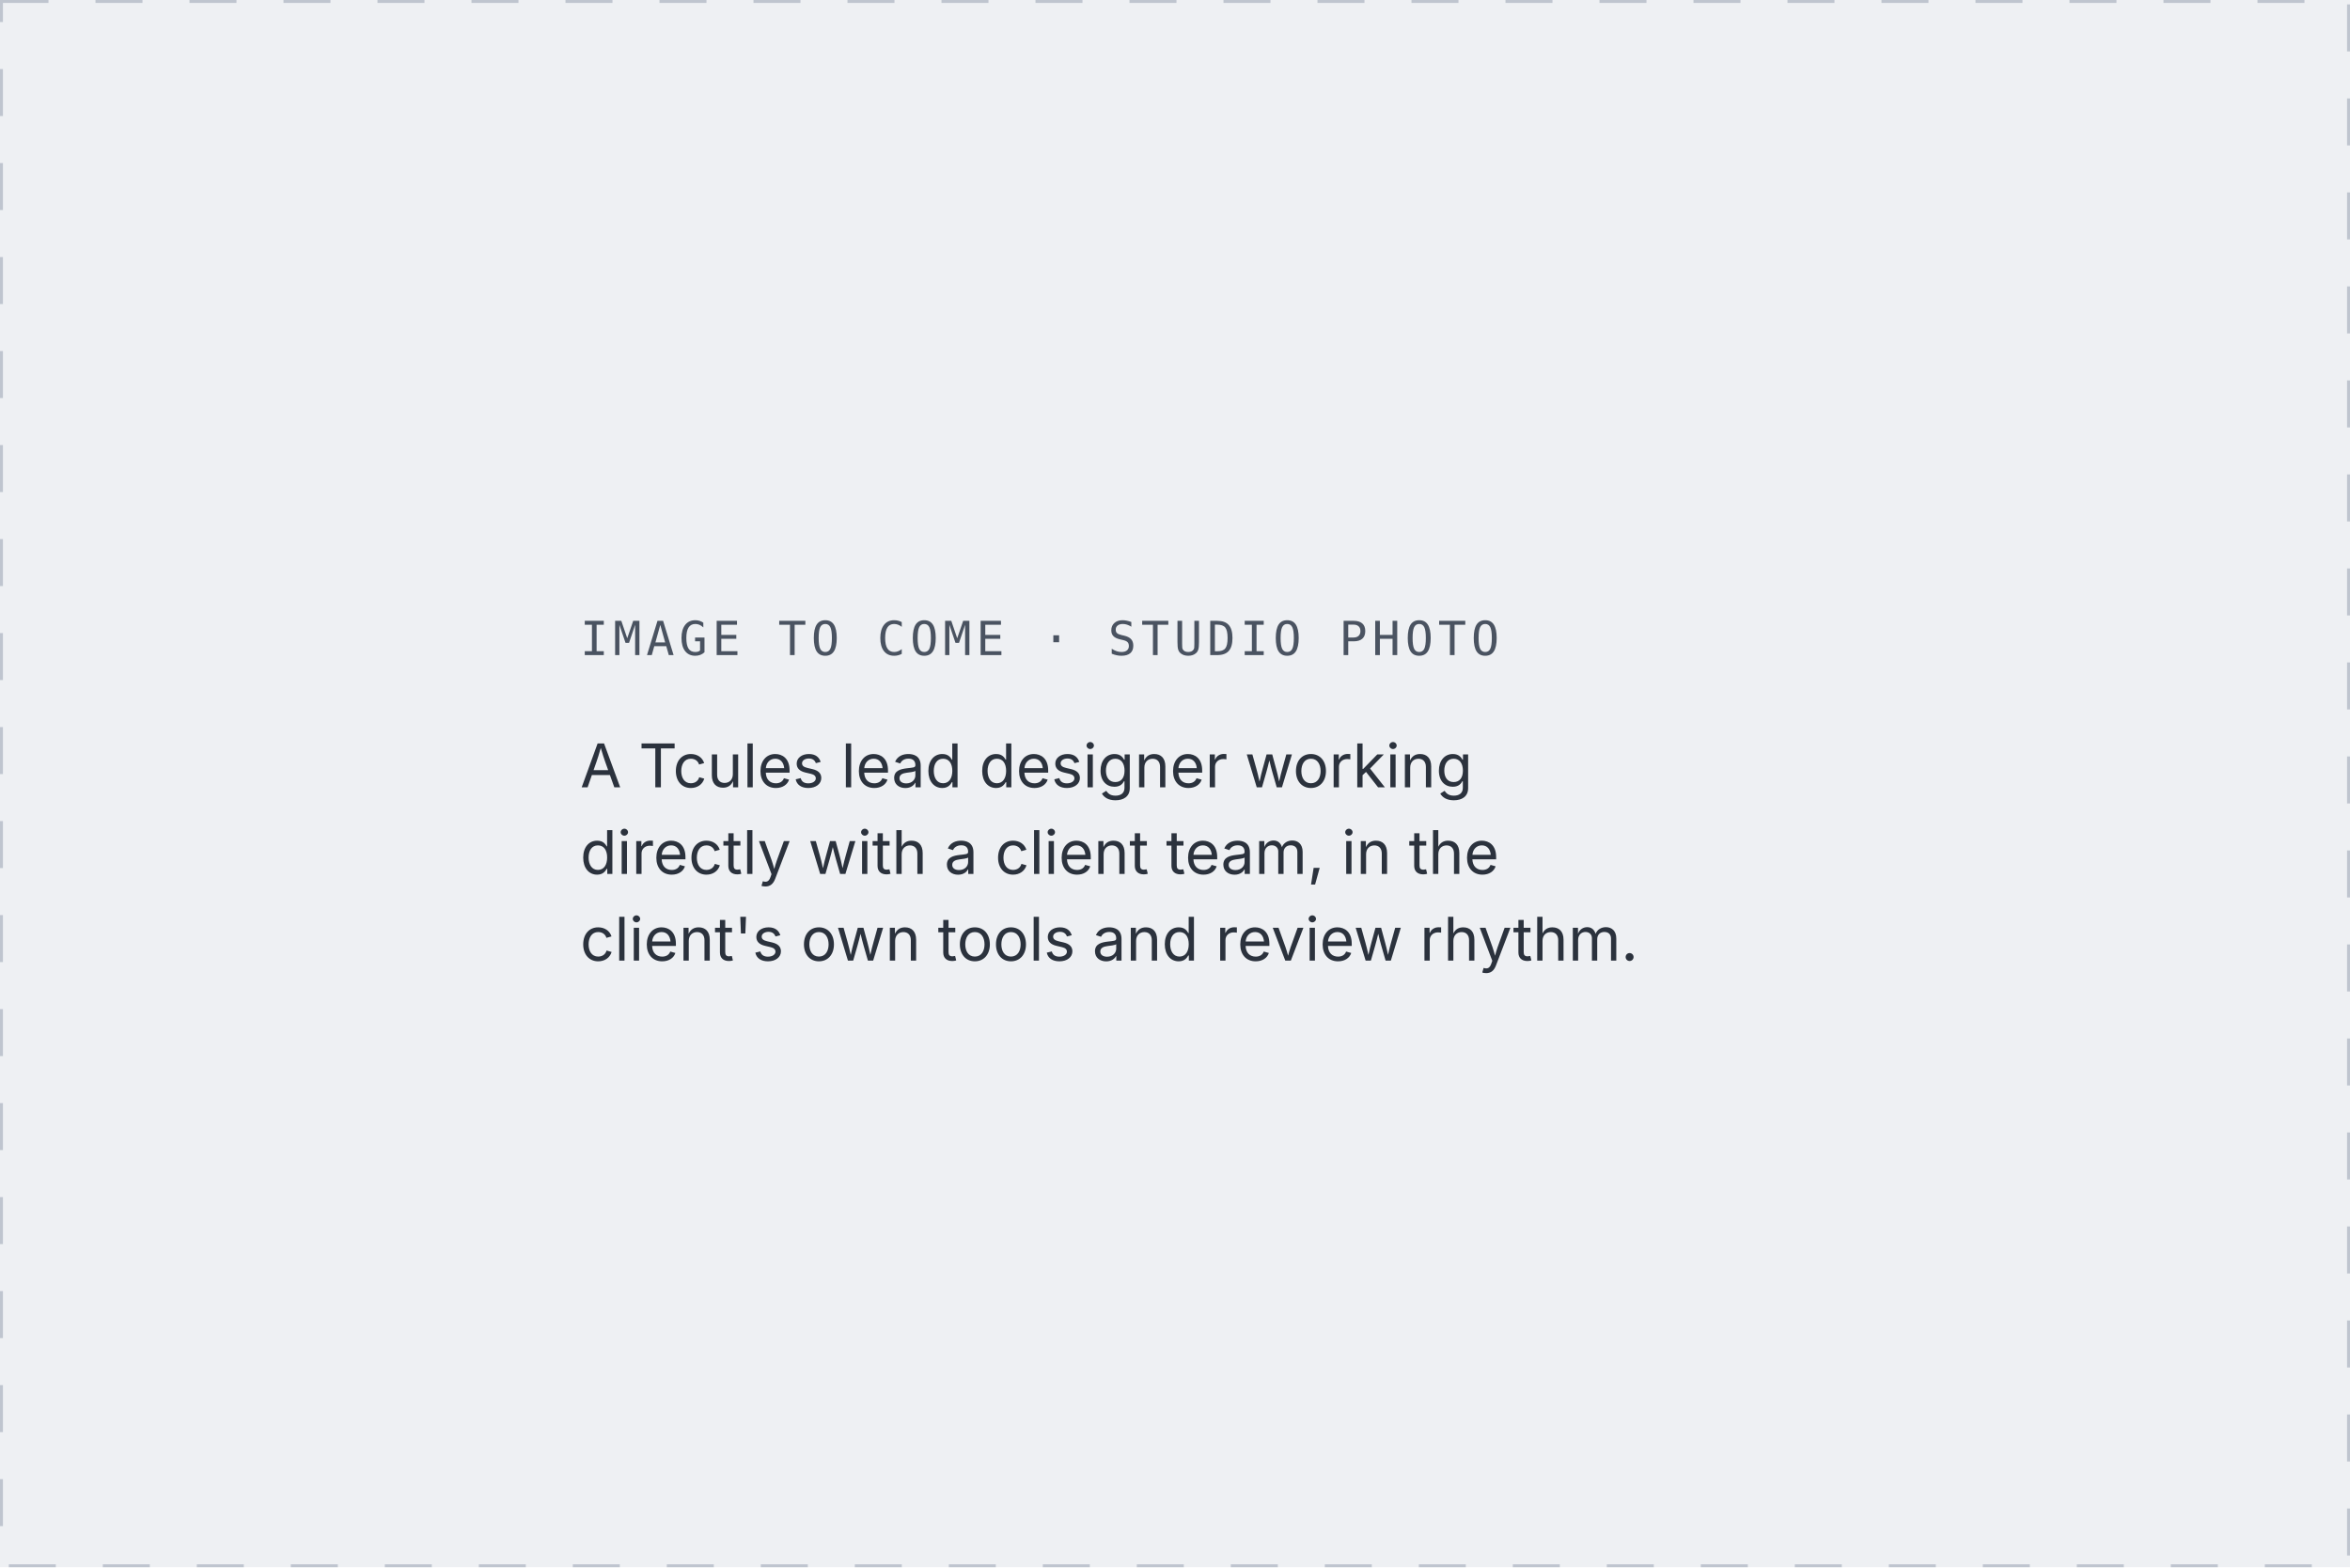
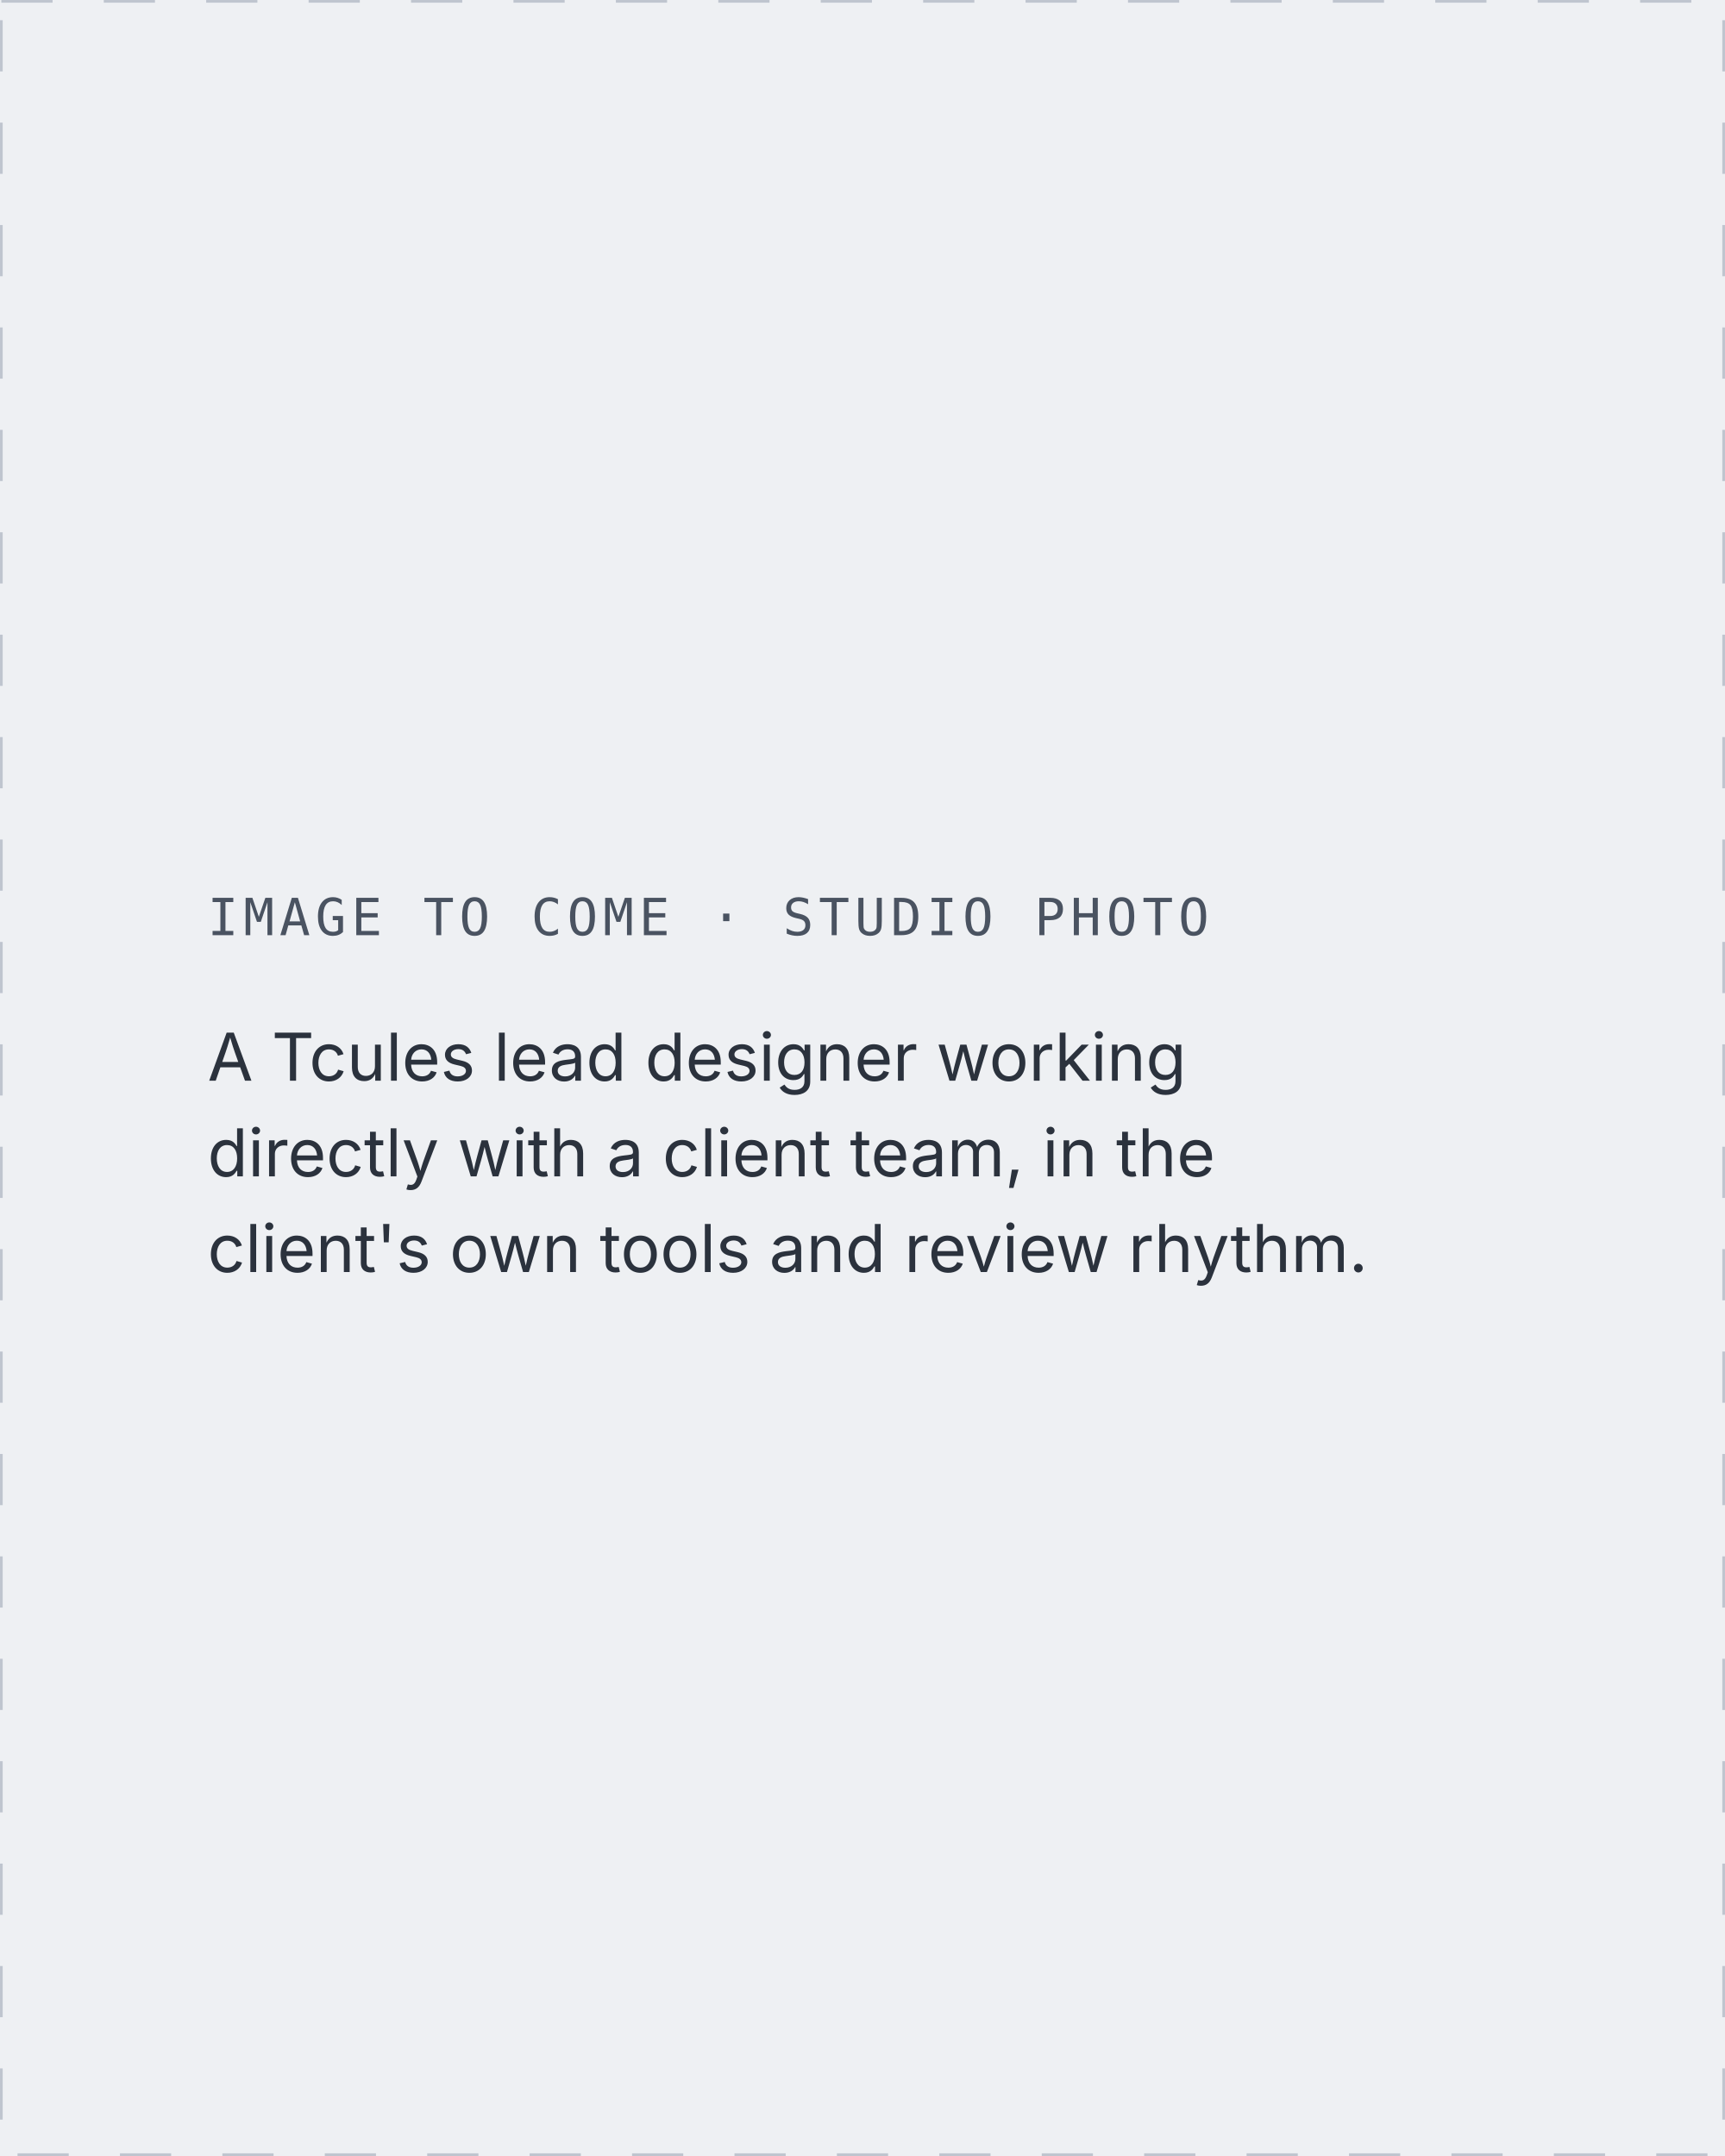
- <svg xmlns="http://www.w3.org/2000/svg" viewBox="0 0 1600 1067" width="1600" height="1067" role="img" aria-label="Image to come · studio photo">
-   <rect width="1600" height="1067" fill="#EEF0F3" />
-   <rect x="1" y="1" width="1598" height="1065" fill="none" stroke="#BFC5CF" stroke-width="2" stroke-dasharray="32 32" />
-   <text x="395" y="446" font-family="ui-monospace, Menlo, Consolas, monospace" font-size="32" letter-spacing="3.2" fill="#4A5361">IMAGE TO COME · STUDIO PHOTO</text>
-   <text x="395" y="536" font-family="system-ui, -apple-system, Segoe UI, sans-serif" font-size="41" fill="#2B323D">
-     <tspan x="395" dy="0">A Tcules lead designer working</tspan>
-     <tspan x="395" dy="59">directly with a client team, in the</tspan>
-     <tspan x="395" dy="59">client's own tools and review rhythm.</tspan>
+ <svg xmlns="http://www.w3.org/2000/svg" viewBox="0 0 1280 1600" width="1280" height="1600" role="img" aria-label="Image to come · studio photo">
+   <rect width="1280" height="1600" fill="#EEF0F3" />
+   <rect x="1" y="1" width="1278" height="1598" fill="none" stroke="#BFC5CF" stroke-width="2" stroke-dasharray="38 38" />
+   <text x="154" y="694" font-family="ui-monospace, Menlo, Consolas, monospace" font-size="38" letter-spacing="3.8" fill="#4A5361">IMAGE TO COME · STUDIO PHOTO</text>
+   <text x="154" y="802" font-family="system-ui, -apple-system, Segoe UI, sans-serif" font-size="49" fill="#2B323D">
+     <tspan x="154" dy="0">A Tcules lead designer working</tspan>
+     <tspan x="154" dy="71">directly with a client team, in the</tspan>
+     <tspan x="154" dy="71">client's own tools and review rhythm.</tspan>
  </text>
</svg>
